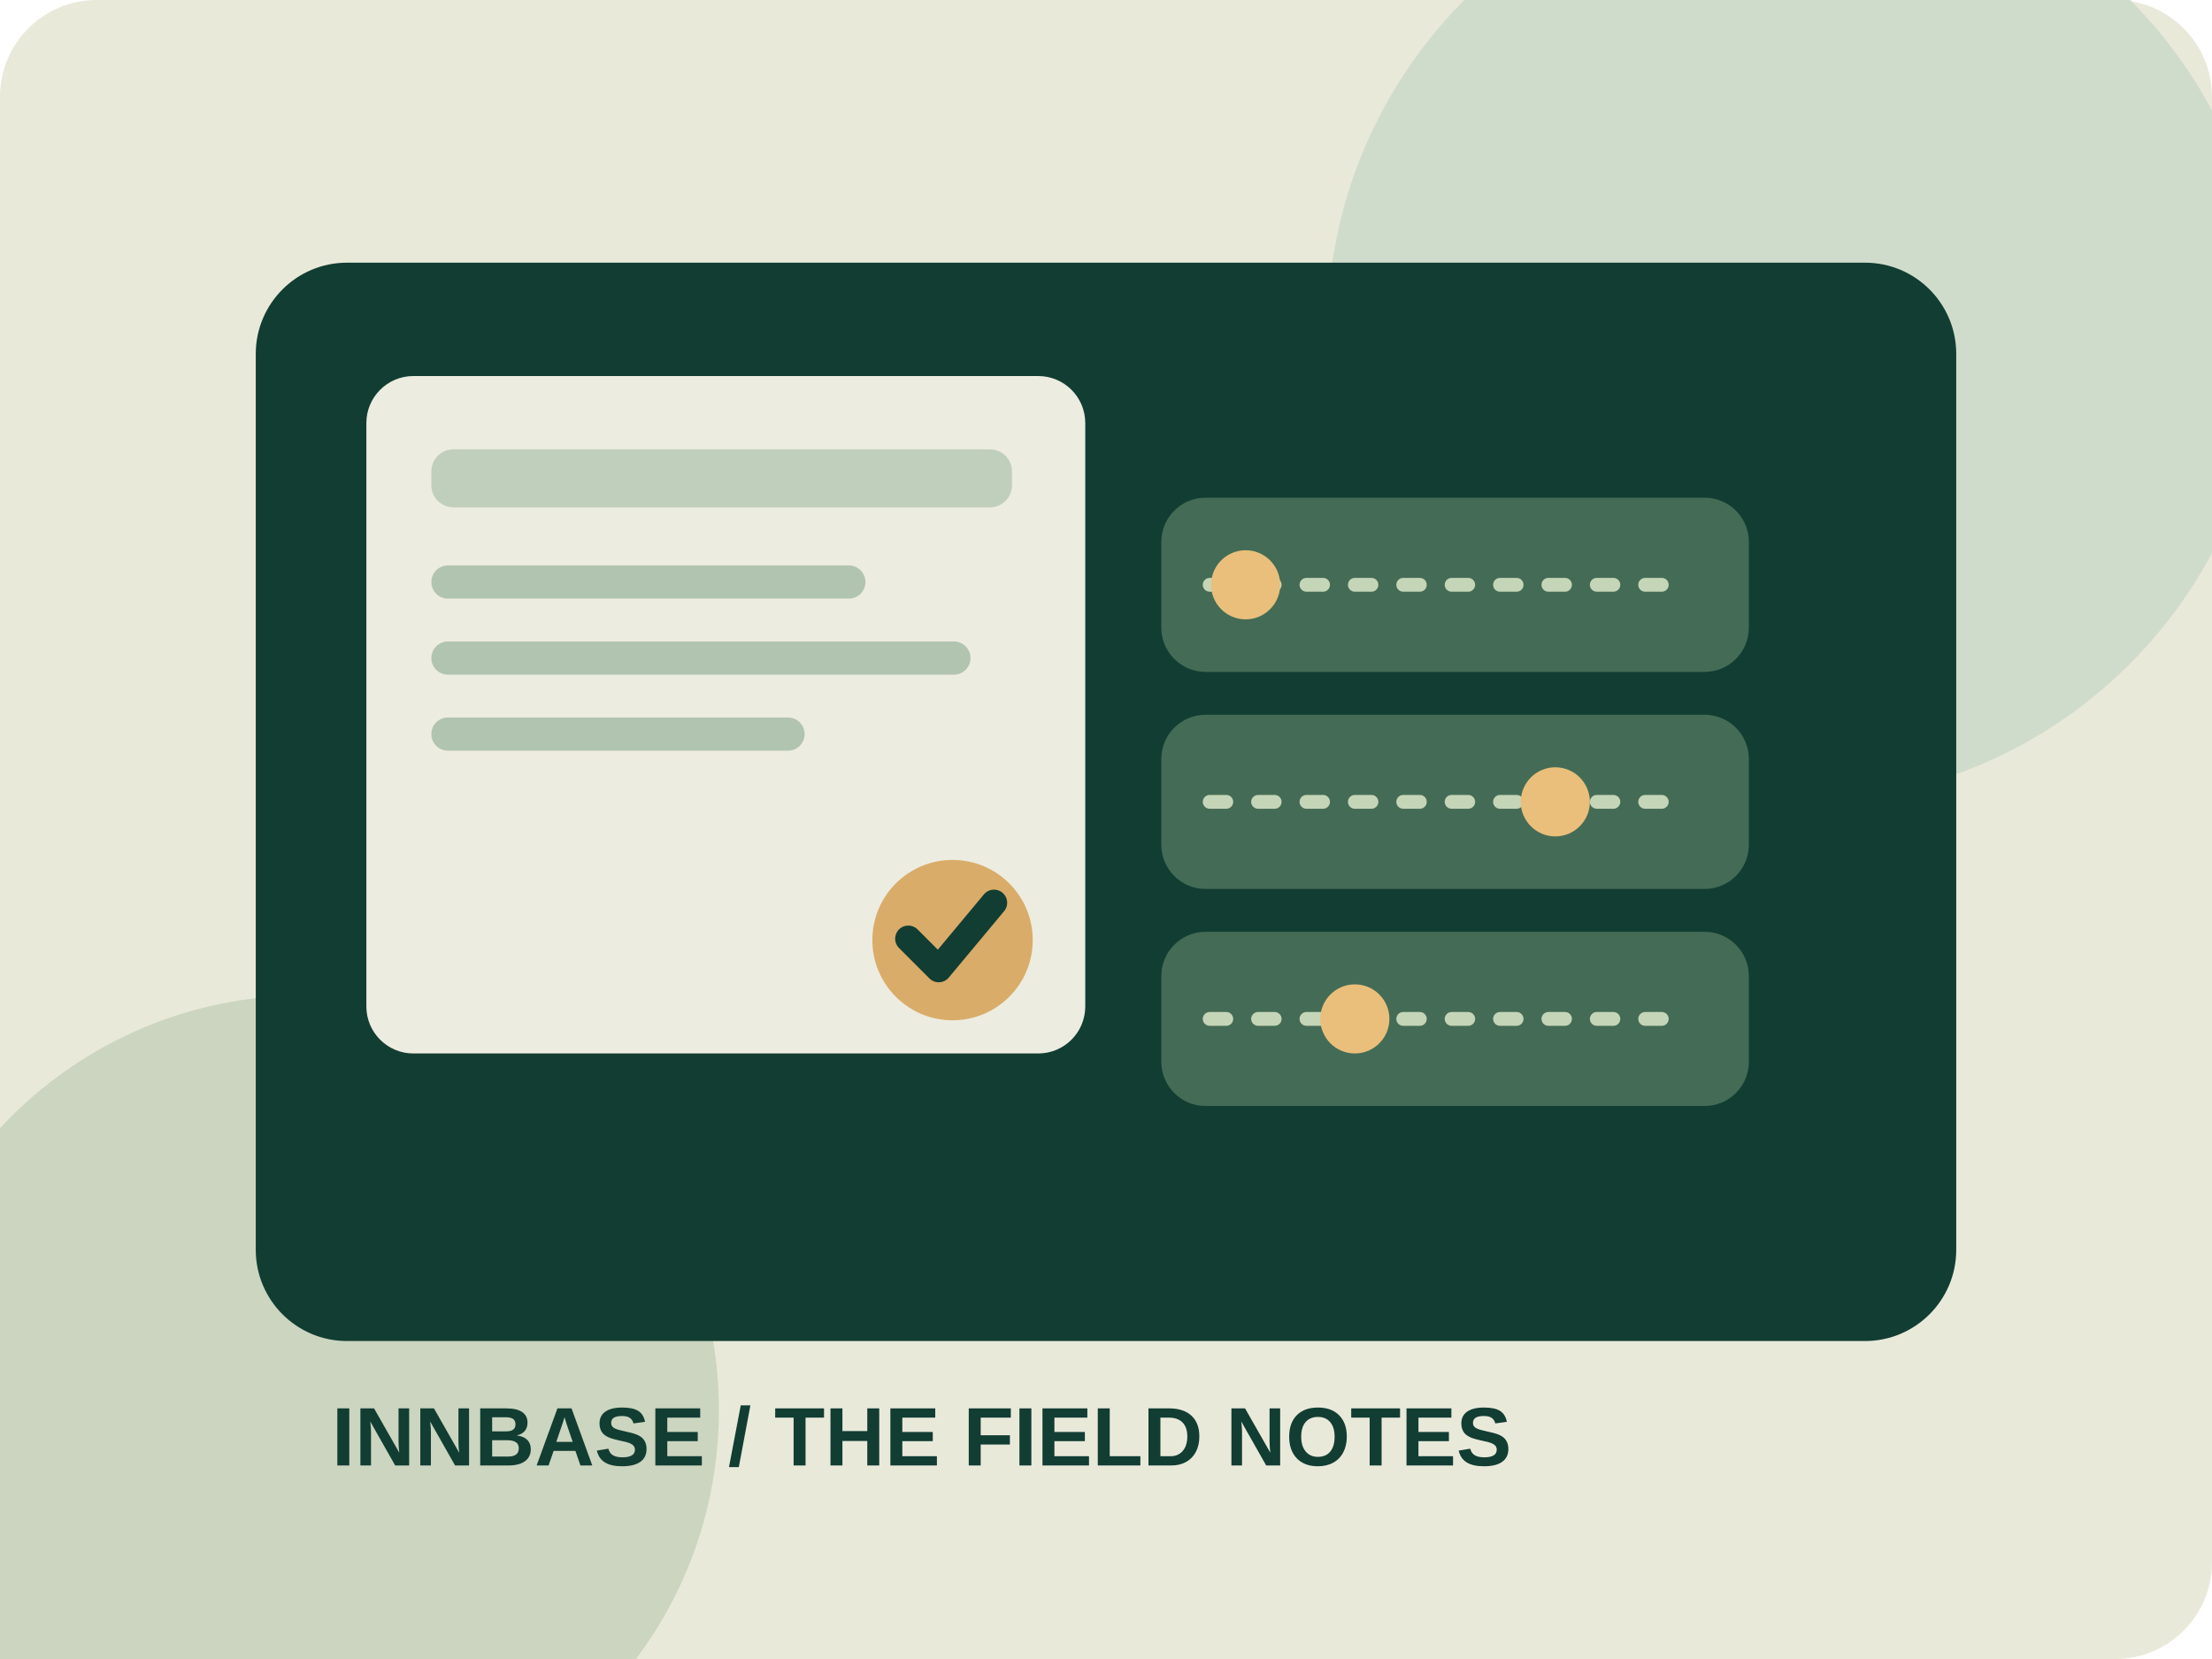
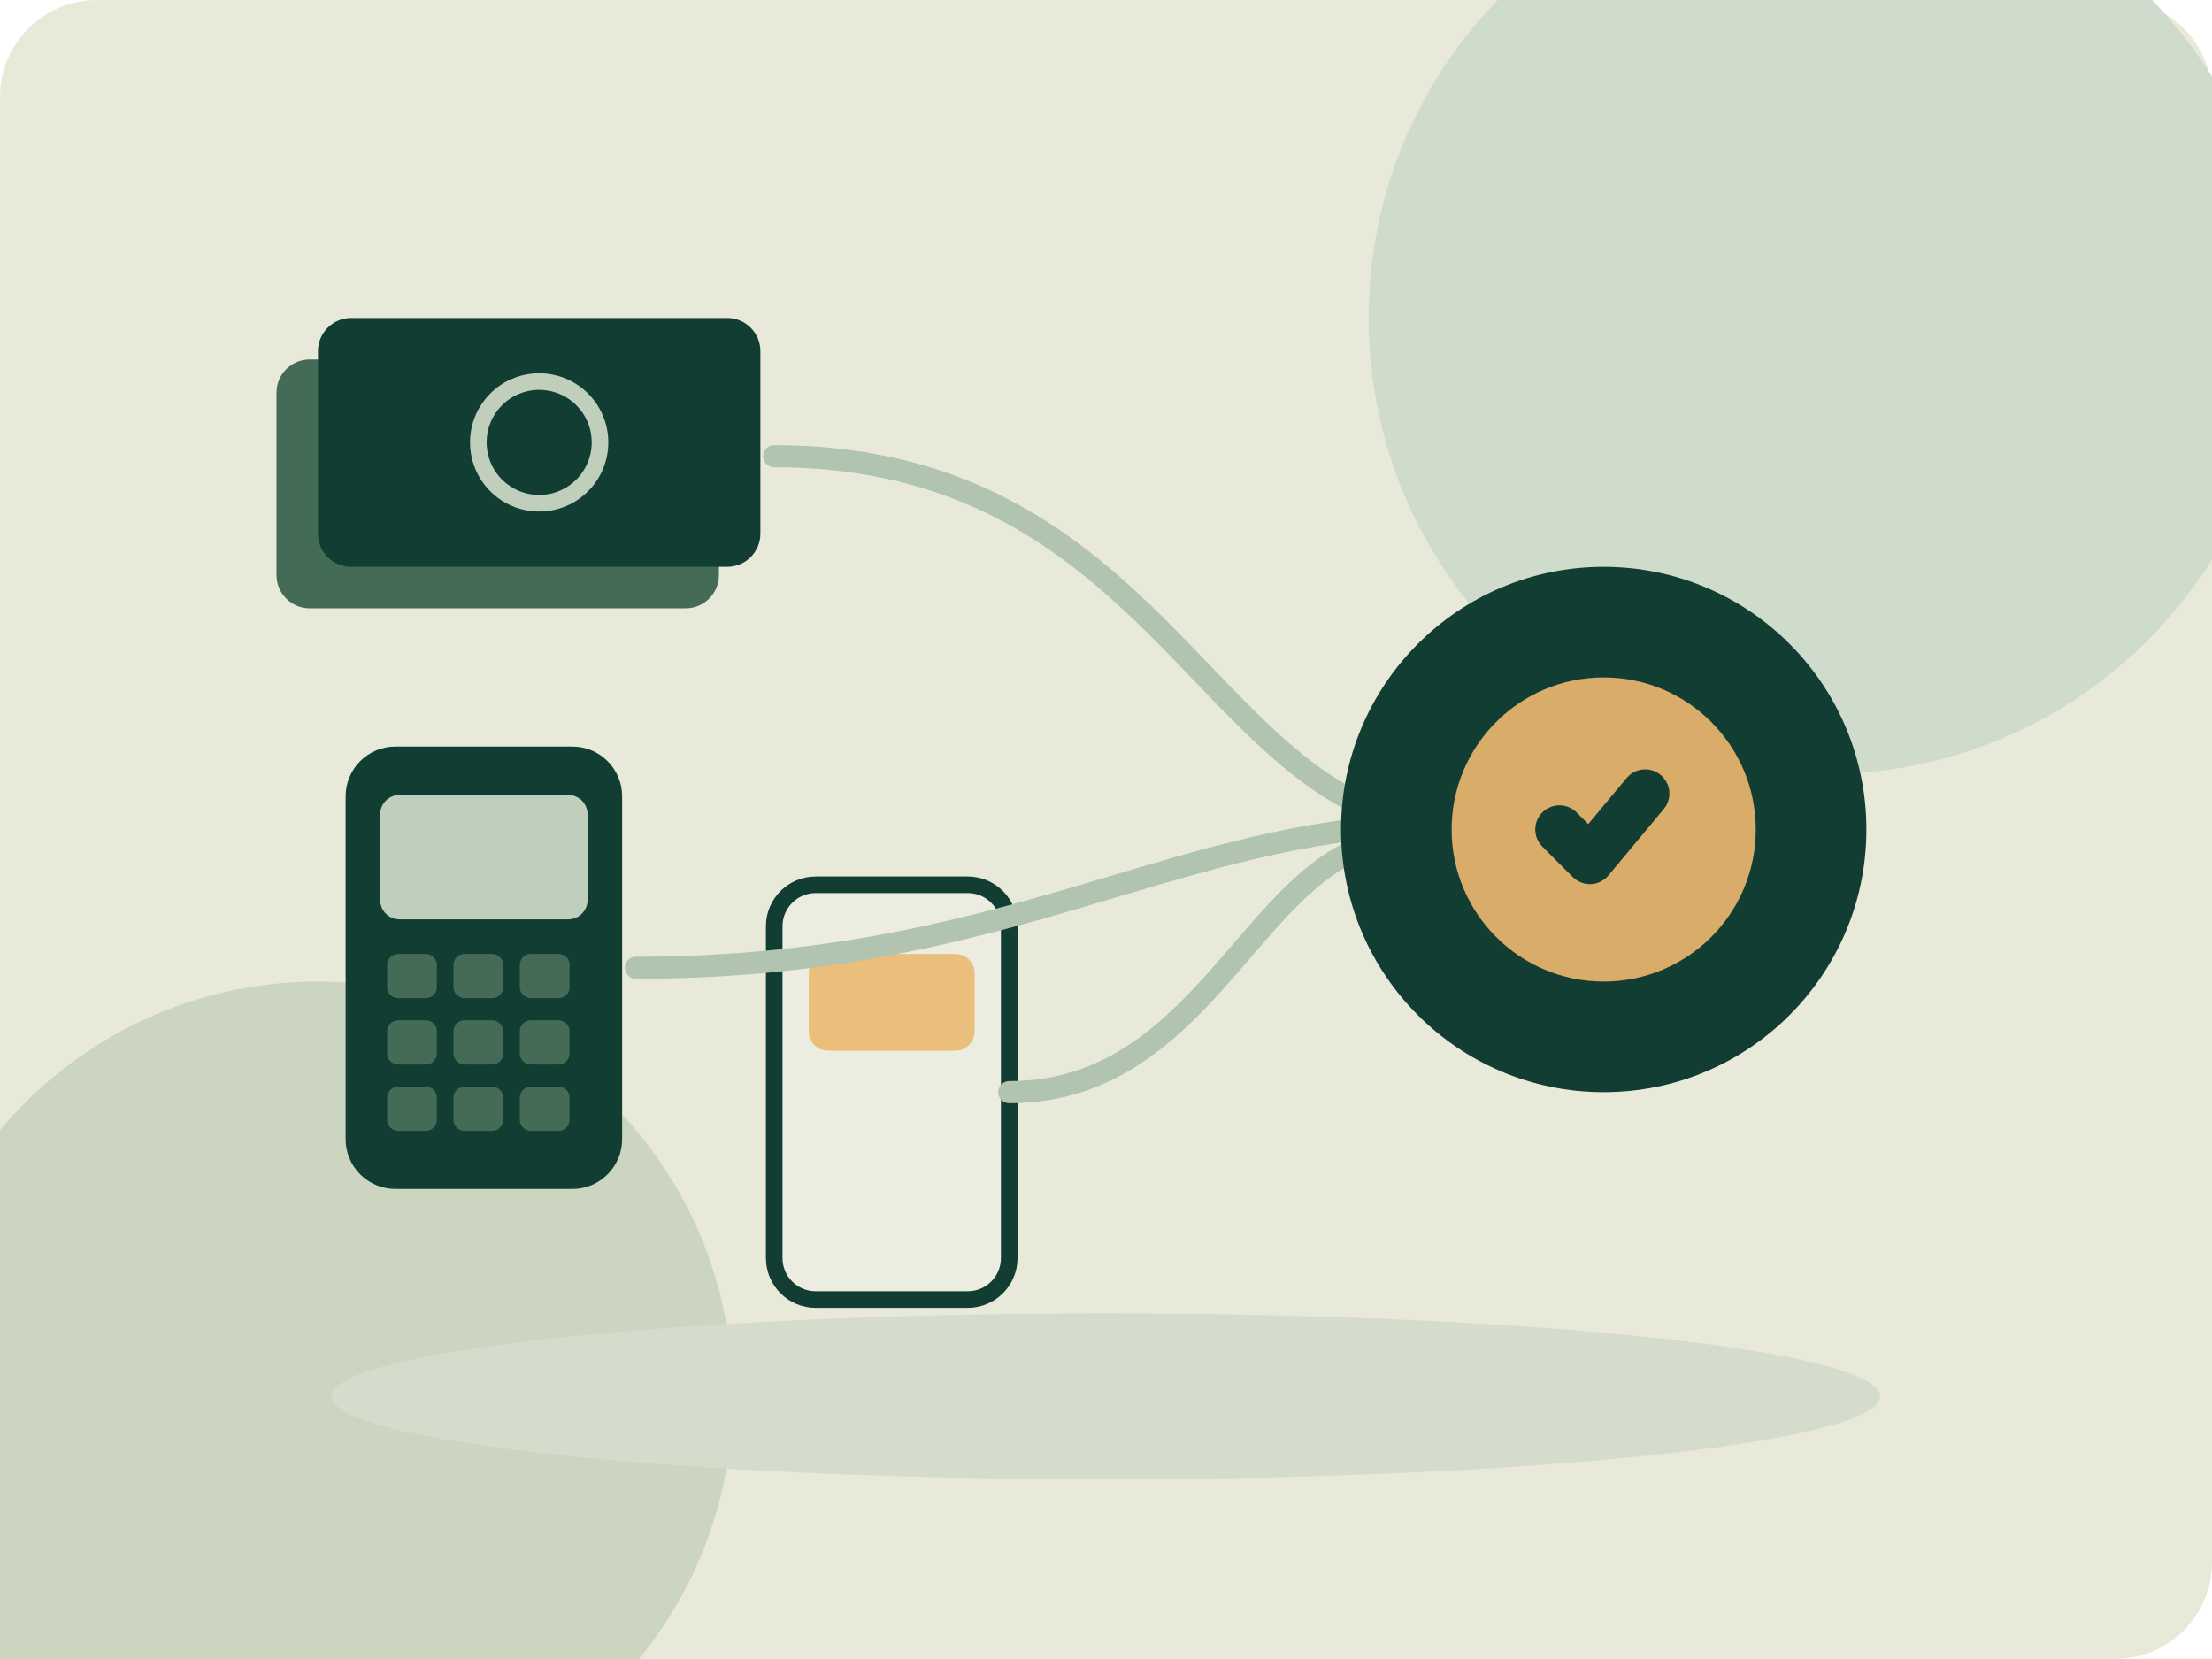
- <svg xmlns="http://www.w3.org/2000/svg" viewBox="0 0 1600 1200" role="img" aria-label="Three payment methods one trustworthy shift close">
+ <svg xmlns="http://www.w3.org/2000/svg" viewBox="0 0 1600 1200" role="img" aria-label="One shift close, three payment methods">
  <rect width="1600" height="1200" rx="70" fill="#E9E9DA" />
-   <circle cx="1300" cy="240" r="340" fill="#D0DCCB" />
-   <circle cx="220" cy="1020" r="300" fill="#CBD5BF" />
-   <rect x="185" y="190" width="1230" height="780" rx="66" fill="#123D33" />
-   <rect x="265" y="272" width="520" height="490" rx="34" fill="#EDECE1" />
-   <rect x="312" y="325" width="420" height="42" rx="16" fill="#C0CFBC" />
-   <rect x="312" y="409" width="314" height="24" rx="12" fill="#B1C4B0" />
-   <rect x="312" y="464" width="390" height="24" rx="12" fill="#B1C4B0" />
-   <rect x="312" y="519" width="270" height="24" rx="12" fill="#B1C4B0" />
-   <circle cx="689" cy="680" r="58" fill="#D9AC69" />
-   <path d="M657 679l22 22 40-48" fill="none" stroke="#123D33" stroke-width="19" stroke-linecap="round" stroke-linejoin="round" />
-   <rect x="840" y="360" width="425" height="126" rx="32" fill="#446B55" />
-   <rect x="840" y="517" width="425" height="126" rx="32" fill="#446B55" />
-   <rect x="840" y="674" width="425" height="126" rx="32" fill="#446B55" />
-   <path d="M875 423h330M875 580h330M875 737h330" stroke="#C5D5B7" stroke-width="10" stroke-linecap="round" stroke-dasharray="12 23" />
-   <circle cx="901" cy="423" r="25" fill="#E9BF7B" />
-   <circle cx="1125" cy="580" r="25" fill="#E9BF7B" />
-   <circle cx="980" cy="737" r="25" fill="#E9BF7B" />
-   <text x="240" y="1060" fill="#123D33" font-size="60" font-family="Arial, sans-serif" font-weight="700">INNBASE / THE FIELD NOTES</text>
+   <circle cx="1320" cy="230" r="330" fill="#D0DCCB" />
+   <circle cx="230" cy="1010" r="300" fill="#CBD5BF" />
+   <ellipse cx="800" cy="1010" rx="560" ry="60" fill="#D6DCCB" />
+   <rect x="200" y="260" width="320" height="180" rx="24" fill="#446B55" />
+   <rect x="230" y="230" width="320" height="180" rx="24" fill="#123D33" />
+   <circle cx="390" cy="320" r="44" fill="none" stroke="#C0CFBC" stroke-width="12" />
+   <rect x="250" y="540" width="200" height="320" rx="36" fill="#123D33" />
+   <rect x="275" y="575" width="150" height="90" rx="14" fill="#C0CFBC" />
+   <rect x="280" y="690" width="36" height="32" rx="8" fill="#446B55" />
+   <rect x="328" y="690" width="36" height="32" rx="8" fill="#446B55" />
+   <rect x="376" y="690" width="36" height="32" rx="8" fill="#446B55" />
+   <rect x="280" y="738" width="36" height="32" rx="8" fill="#446B55" />
+   <rect x="328" y="738" width="36" height="32" rx="8" fill="#446B55" />
+   <rect x="376" y="738" width="36" height="32" rx="8" fill="#446B55" />
+   <rect x="280" y="786" width="36" height="32" rx="8" fill="#446B55" />
+   <rect x="328" y="786" width="36" height="32" rx="8" fill="#446B55" />
+   <rect x="376" y="786" width="36" height="32" rx="8" fill="#446B55" />
+   <rect x="560" y="640" width="170" height="300" rx="30" fill="#EDECE1" stroke="#123D33" stroke-width="12" />
+   <rect x="585" y="690" width="120" height="70" rx="14" fill="#E9BF7B" />
+   <path d="M560 330 C800 330 860 520 980 580 M460 700 C700 700 820 620 980 600 M730 790 C860 790 900 650 980 615" fill="none" stroke="#B1C4B0" stroke-width="16" stroke-linecap="round" />
+   <circle cx="1160" cy="600" r="190" fill="#123D33" />
+   <circle cx="1160" cy="600" r="110" fill="#D9AC69" />
+   <path d="M1128 600l22 22 40-48" fill="none" stroke="#123D33" stroke-width="35" stroke-linecap="round" stroke-linejoin="round" />
</svg>
